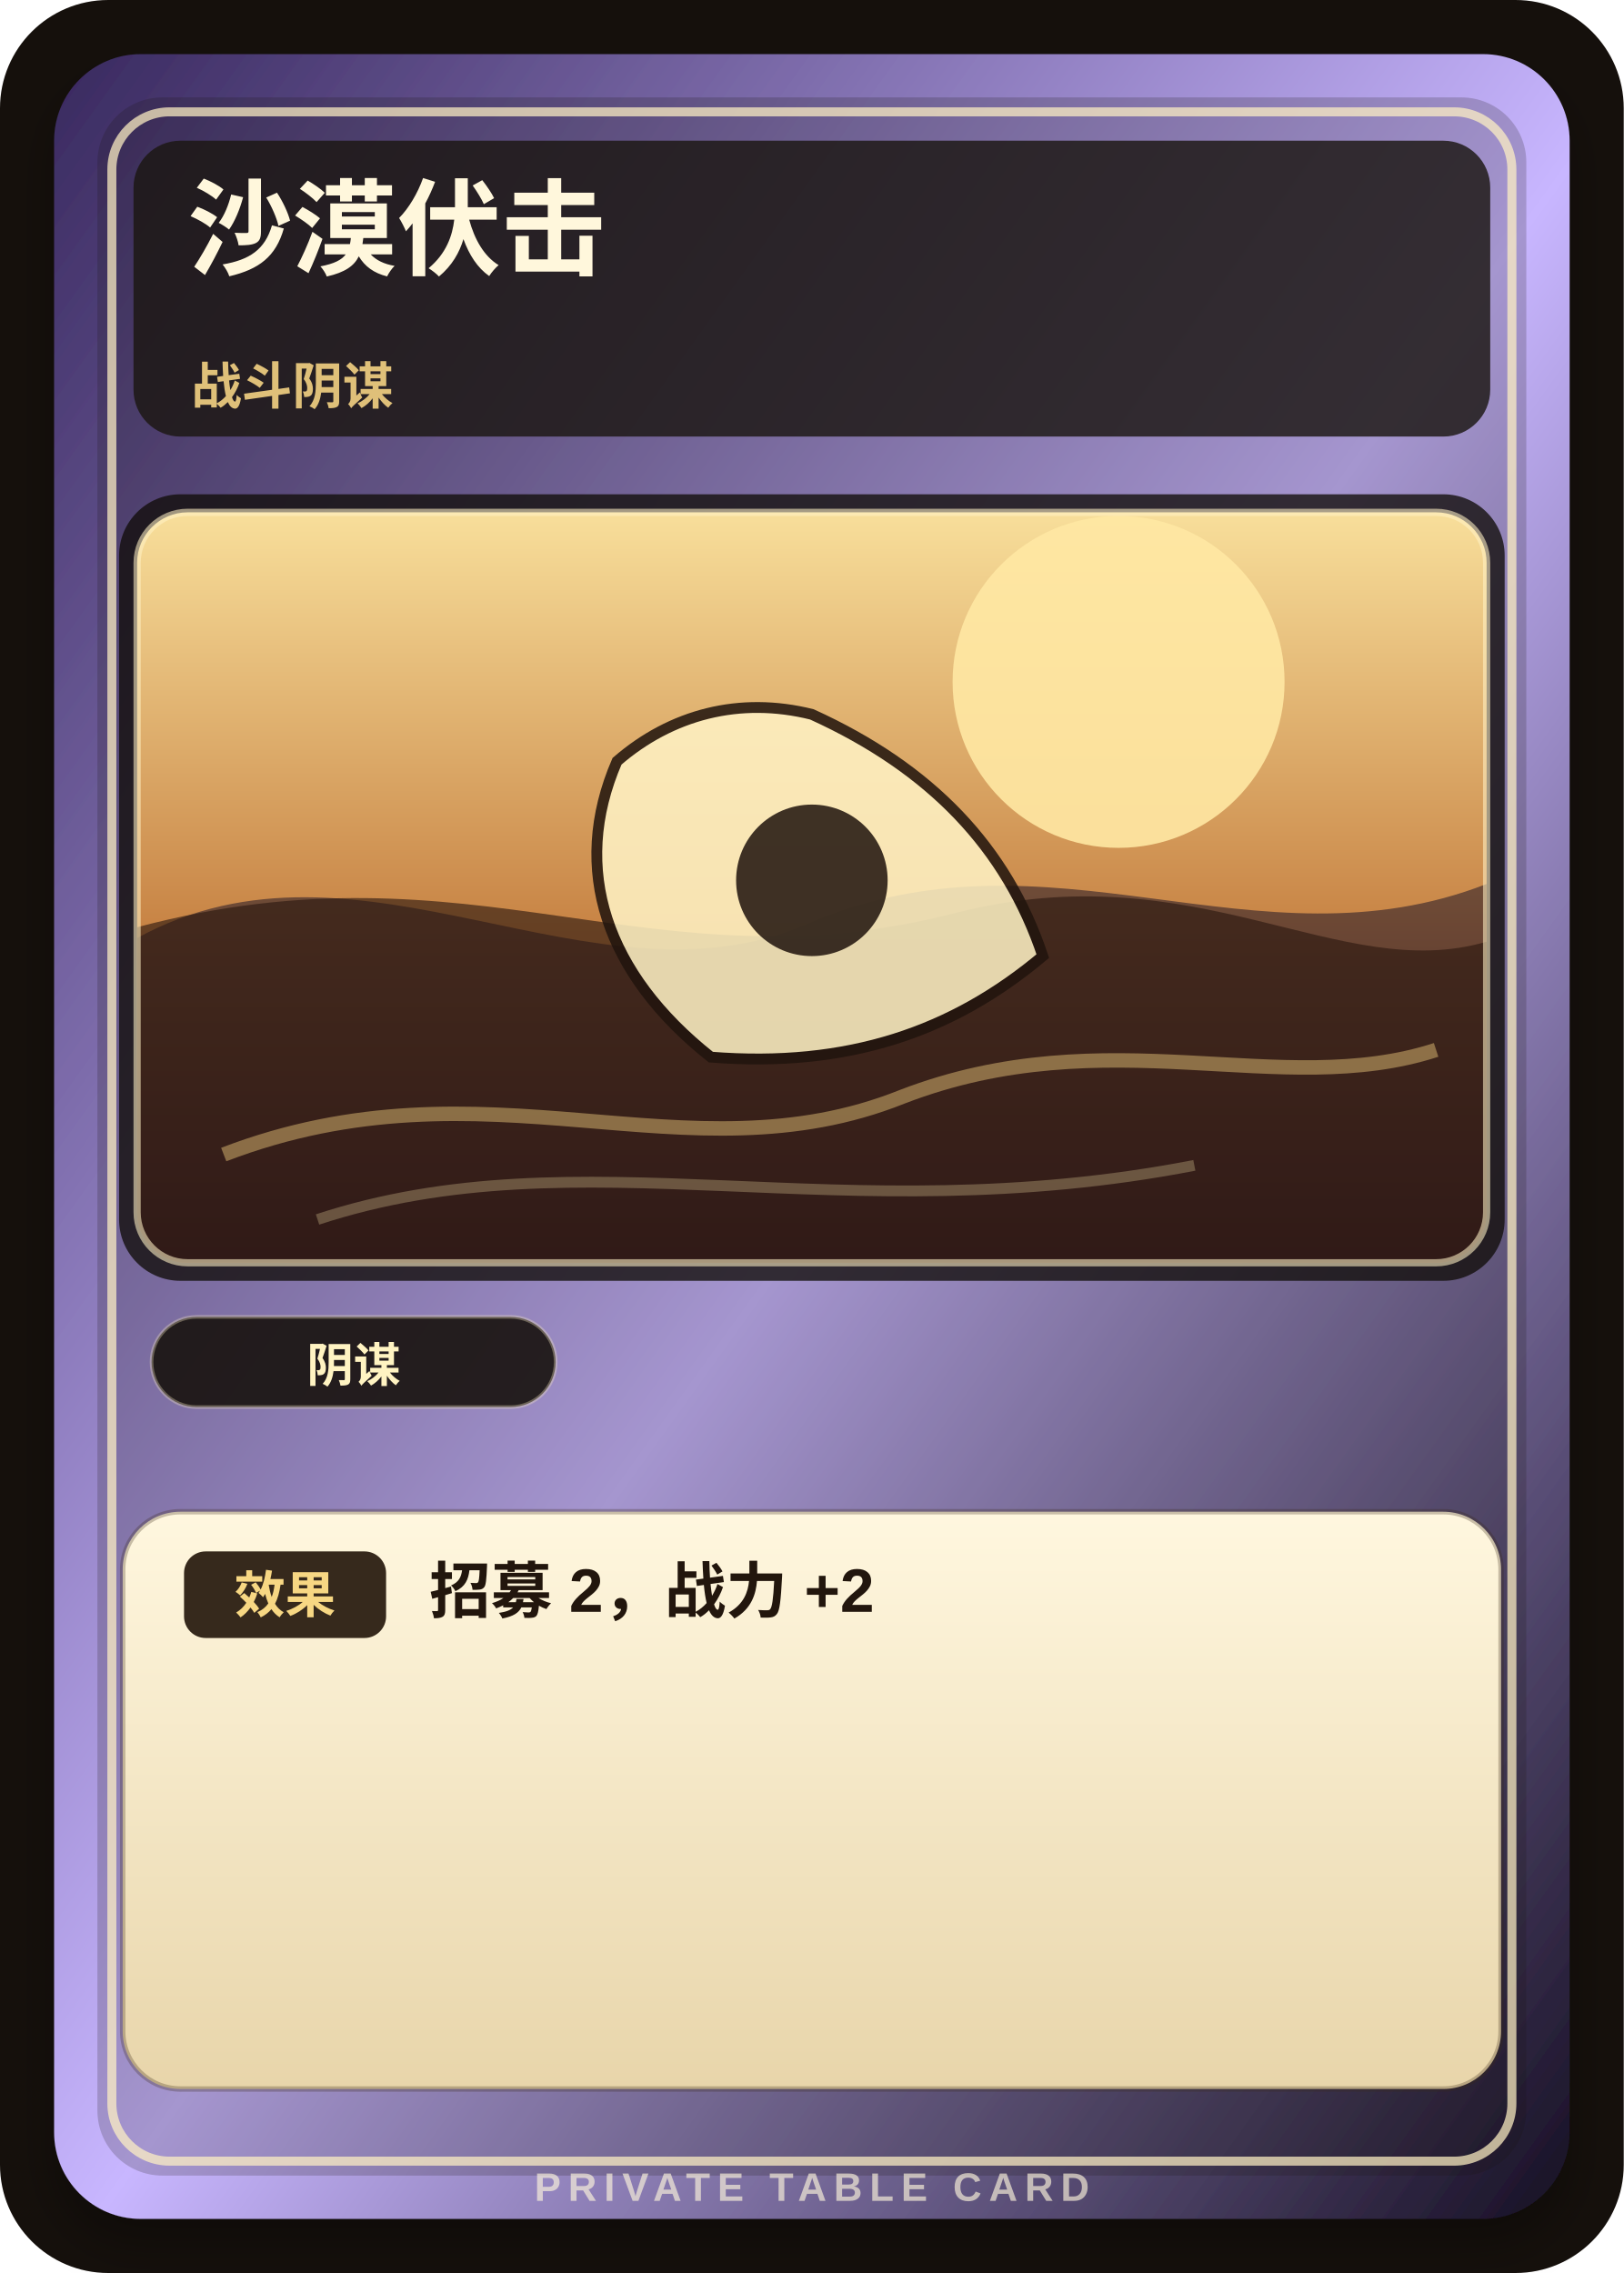
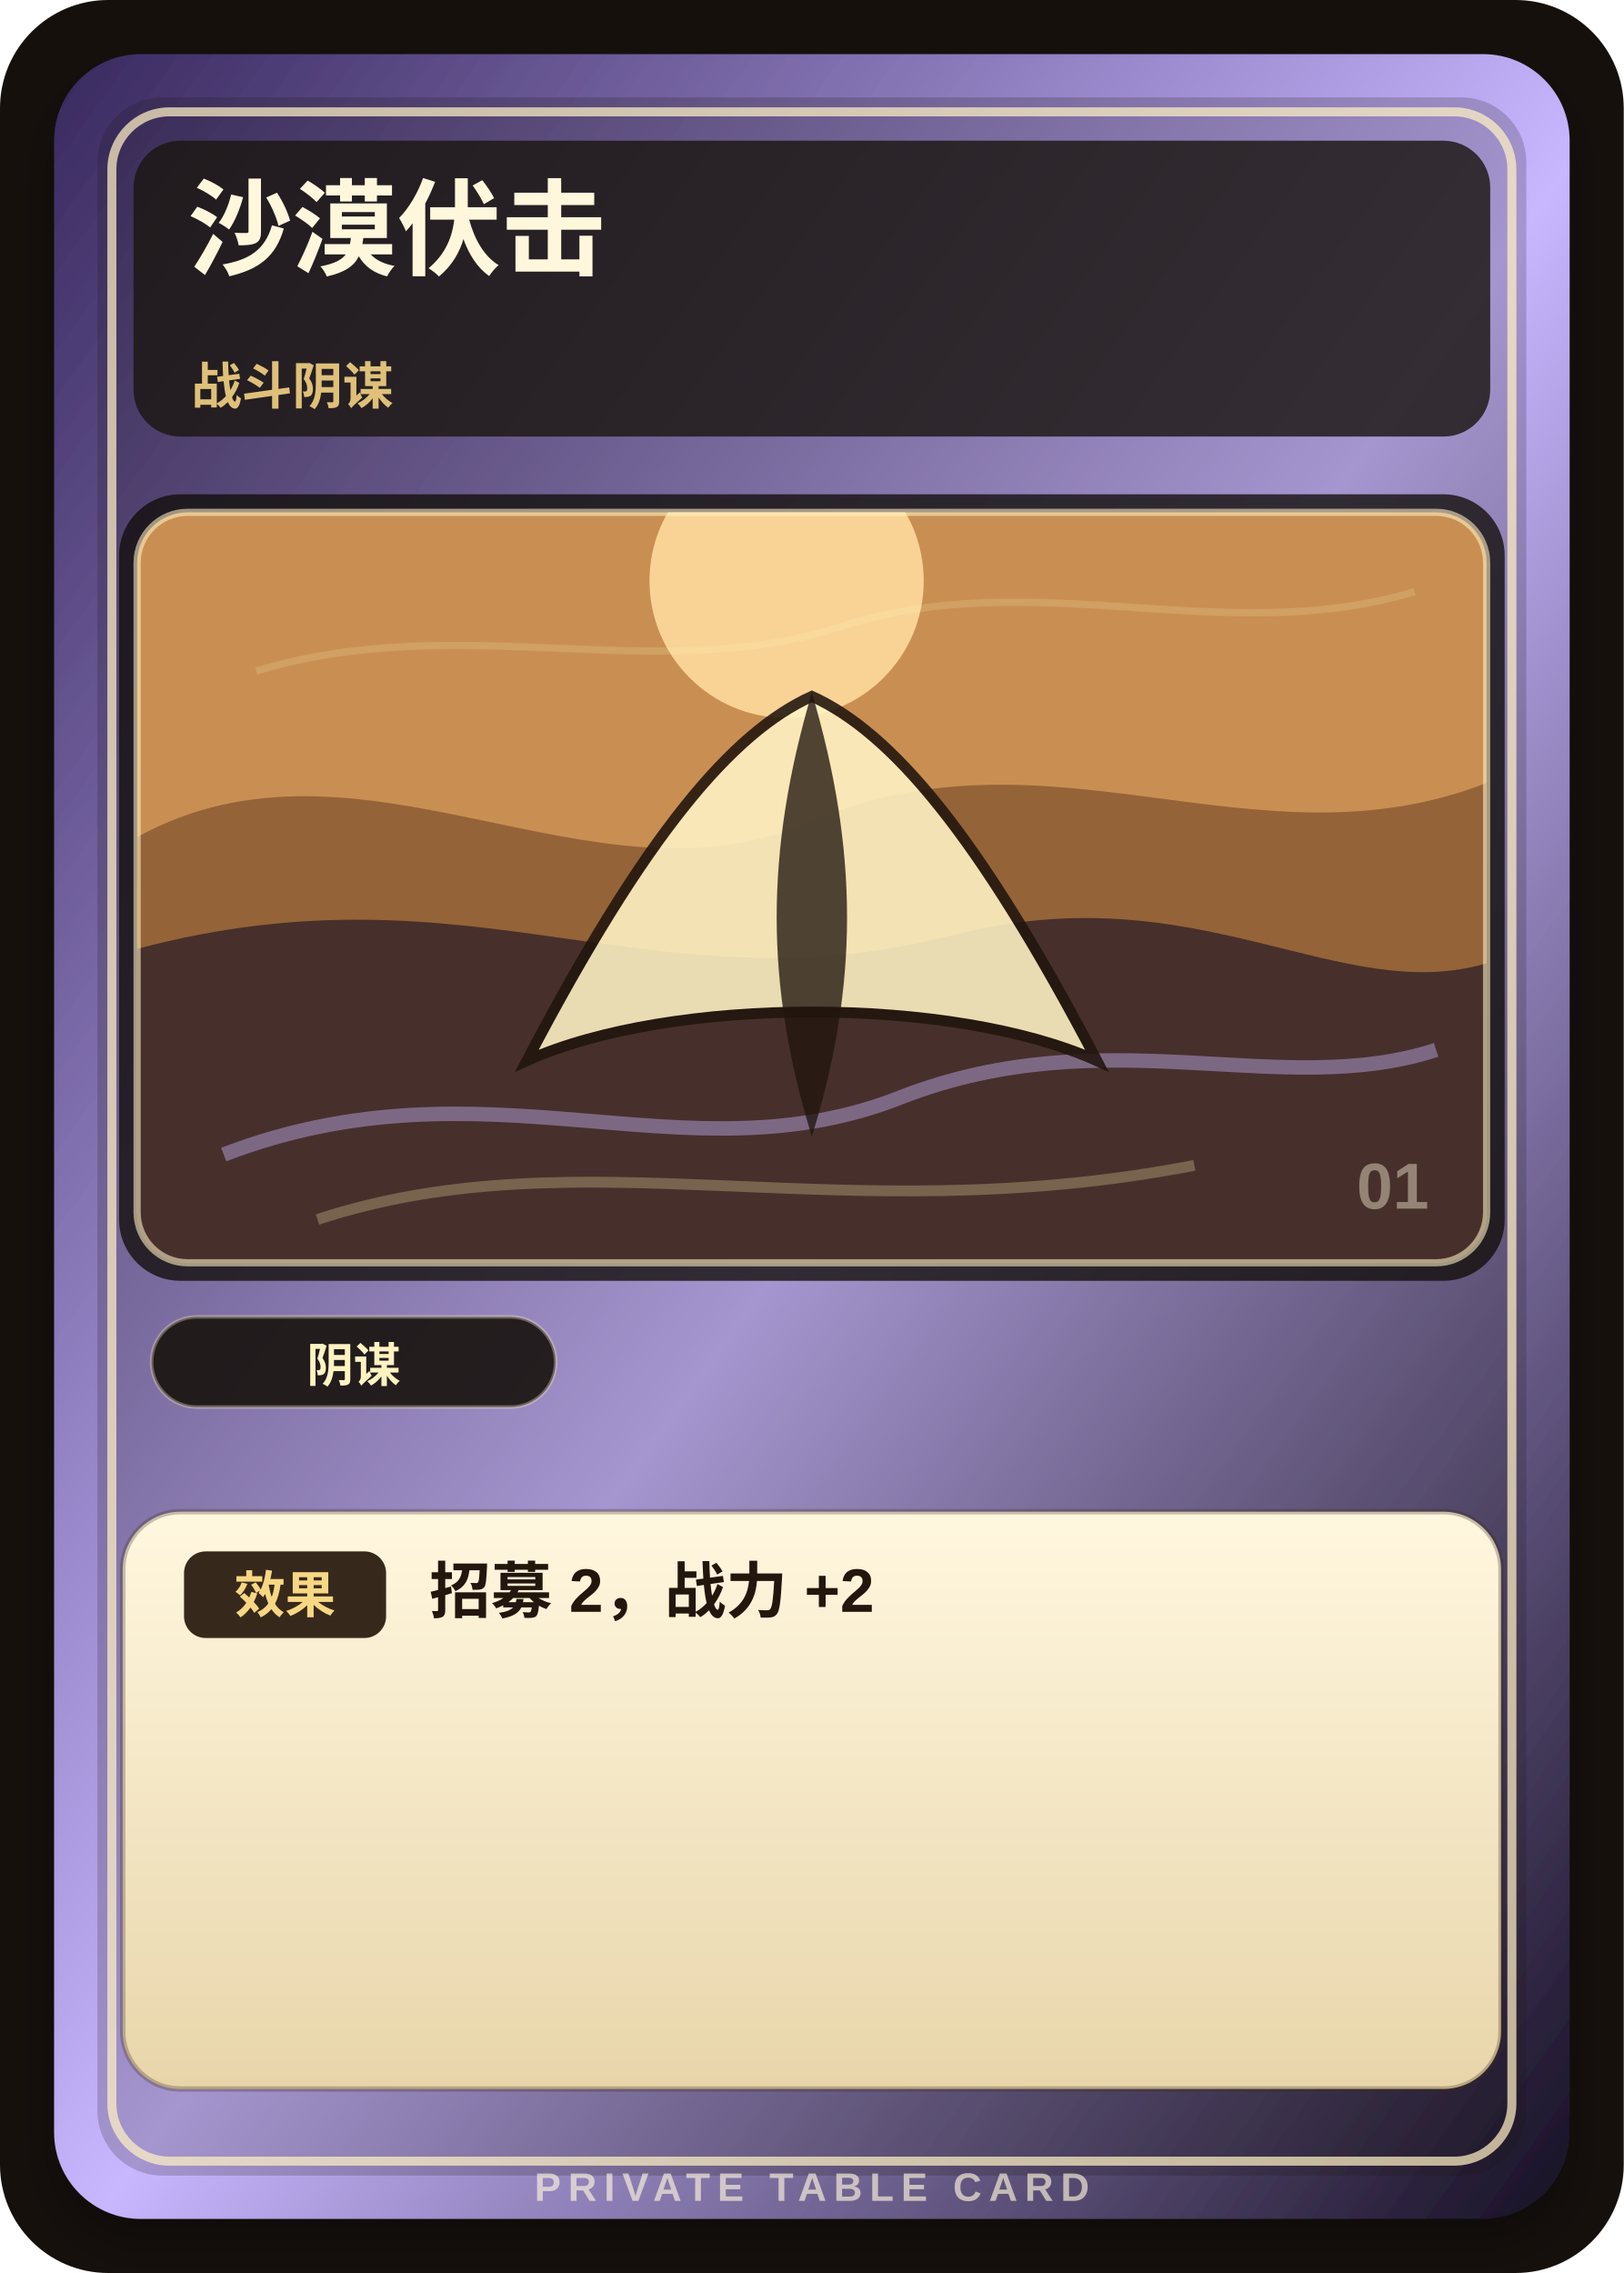
<svg xmlns="http://www.w3.org/2000/svg" width="450" height="630" viewBox="0 0 450 630">
  <defs>
    <linearGradient id="frame" x1="0" y1="0" x2="1" y2="1">
      <stop offset="0" stop-color="#39295f" />
      <stop offset="0.52" stop-color="#c8b6ff" />
      <stop offset="1" stop-color="#171024" />
    </linearGradient>
    <linearGradient id="paper" x1="0" y1="0" x2="0" y2="1">
      <stop offset="0" stop-color="#fff7df" />
      <stop offset="1" stop-color="#e8d5aa" />
    </linearGradient>
    <linearGradient id="artSky" x1="0" y1="0" x2="0" y2="1">
      <stop offset="0" stop-color="#f8df9b" />
      <stop offset="0.55" stop-color="#c88445" />
      <stop offset="1" stop-color="#5f2f24" />
    </linearGradient>
    <filter id="softShadow" x="-12%" y="-12%" width="124%" height="124%">
      <feDropShadow dx="0" dy="7" stdDeviation="6" flood-color="#000000" flood-opacity="0.28" />
    </filter>
    <clipPath id="artClip">
      <rect x="38" y="142" width="374" height="208" rx="14" />
    </clipPath>
  </defs>
  <rect width="450" height="630" rx="30" fill="#15100c" />
  <rect x="15" y="15" width="420" height="600" rx="24" fill="url(#frame)" filter="url(#softShadow)" />
  <rect x="27" y="27" width="396" height="576" rx="18" fill="#19130e" opacity="0.2" />
  <rect x="31" y="31" width="388" height="568" rx="16" fill="none" stroke="#fff2c4" stroke-opacity="0.72" stroke-width="2.5" />
  <rect x="37" y="39" width="376" height="82" rx="13" fill="#1b1611" opacity="0.82" />
  <text x="52" y="74" font-family="Arial, 'PingFang SC', sans-serif" font-size="29" font-weight="900" fill="#fff7dc">沙漠伏击</text>
  <text x="53" y="112" font-family="Arial, 'PingFang SC', sans-serif" font-size="14" font-weight="800" fill="#dfc079">战斗阴谋</text>
  <rect x="33" y="137" width="384" height="218" rx="17" fill="#110d09" opacity="0.78" />
  <g clip-path="url(#artClip)">
-     <rect x="38" y="142" width="374" height="208" fill="url(#artSky)" />
-     <circle cx="310" cy="189" r="46" fill="#ffe8a3" opacity="0.9" />
-     <path d="M38 260 C100 226, 164 282, 224 256 C291 227, 348 270, 412 245 L412 350 L38 350 Z" fill="#171024" opacity="0.52" />
-     <path d="M38 257 C132 232, 180 275, 265 253 C332 236, 371 273, 412 261 L412 350 L38 350 Z" fill="#2a170f" opacity="0.62" />
-     <path d="M62 320 C135 292, 190 328, 250 304 C307 282, 355 305, 398 291" fill="none" stroke="#f5d27f" stroke-opacity="0.44" stroke-width="4" />
+     <rect x="38" y="142" width="374" height="208" fill="#c98f52" />
+     <circle cx="218" cy="161" r="38" fill="#ffdda0" opacity="0.86" />
+     <path d="M71 186 C127 169, 181 190, 232 174 C286 156, 339 180, 392 164" fill="none" stroke="#fff3bd" stroke-opacity="0.16" stroke-width="2" />
+     <path d="M38 232 C100 198, 164 254, 224 228 C291 199, 348 242, 412 217 L412 350 L38 350 Z" fill="#704326" opacity="0.58" />
+     <path d="M38 263 C132 238, 180 281, 265 259 C332 242, 371 279, 412 267 L412 350 L38 350 Z" fill="#171024" opacity="0.62" />
+     <path d="M62 320 C135 292, 190 328, 250 304 C307 282, 355 305, 398 291" fill="none" stroke="#c8b6ff" stroke-opacity="0.42" stroke-width="4" />
    <path d="M88 338 C161 314, 233 342, 331 323" fill="none" stroke="#f8e6aa" stroke-opacity="0.28" stroke-width="3" />
-     <path d="M225 198 C258 213, 279 235, 289 265 C264 286, 235 296, 197 293 C168 270, 158 241, 171 211 C186 198, 205 193, 225 198 Z" fill="#fff2c4" opacity="0.86" stroke="#20140d" stroke-width="3" />
-     <circle cx="225" cy="244" r="21" fill="#20140d" opacity="0.86" />
+     <path d="M146 294 C179 231, 203 203, 225 193 C247 203, 271 231, 304 294 C264 276, 186 276, 146 294 Z" fill="#fff2c4" opacity="0.88" stroke="#20140d" stroke-width="3" />
+     <path d="M225 192 C212 236, 212 273, 225 315 C238 273, 238 236, 225 192 Z" fill="#20140d" opacity="0.78" />
+     <text x="396" y="335" text-anchor="end" font-family="Arial, sans-serif" font-size="18" font-weight="900" fill="#fff7dc" opacity="0.42">01</text>
  </g>
  <rect x="38" y="142" width="374" height="208" rx="14" fill="none" stroke="#fff2c4" stroke-opacity="0.58" stroke-width="2" />
  <g transform="translate(42 365)">
    <g transform="translate(0 0)">
      <rect width="112" height="25" rx="12.5" fill="#17120d" opacity="0.9" stroke="#fff2c4" stroke-opacity="0.34" />
      <text x="56" y="18" text-anchor="middle" font-family="Arial, 'PingFang SC', sans-serif" font-size="13" font-weight="900" fill="#fff3c2">阴谋</text>
    </g>
  </g>
  <rect x="34" y="419" width="382" height="160" rx="16" fill="url(#paper)" stroke="#3b2a18" stroke-opacity="0.28" stroke-width="1.5" />
  <g>
    <rect x="51" y="430" width="56" height="24" rx="6" fill="#25180c" opacity="0.92" />
    <text x="79" y="447" text-anchor="middle" font-family="Arial, 'PingFang SC', sans-serif" font-size="14" font-weight="900" fill="#f7d783">效果</text>
    <text x="119" y="447" font-family="Arial, 'PingFang SC', sans-serif" font-size="17" font-weight="800" fill="#22160d">招募 2，战力 +2</text>
  </g>
  <text x="225" y="610" text-anchor="middle" font-family="Arial, sans-serif" font-size="11" font-weight="800" letter-spacing="2" fill="#fff7dc" opacity="0.64">PRIVATE TABLE CARD</text>
</svg>
